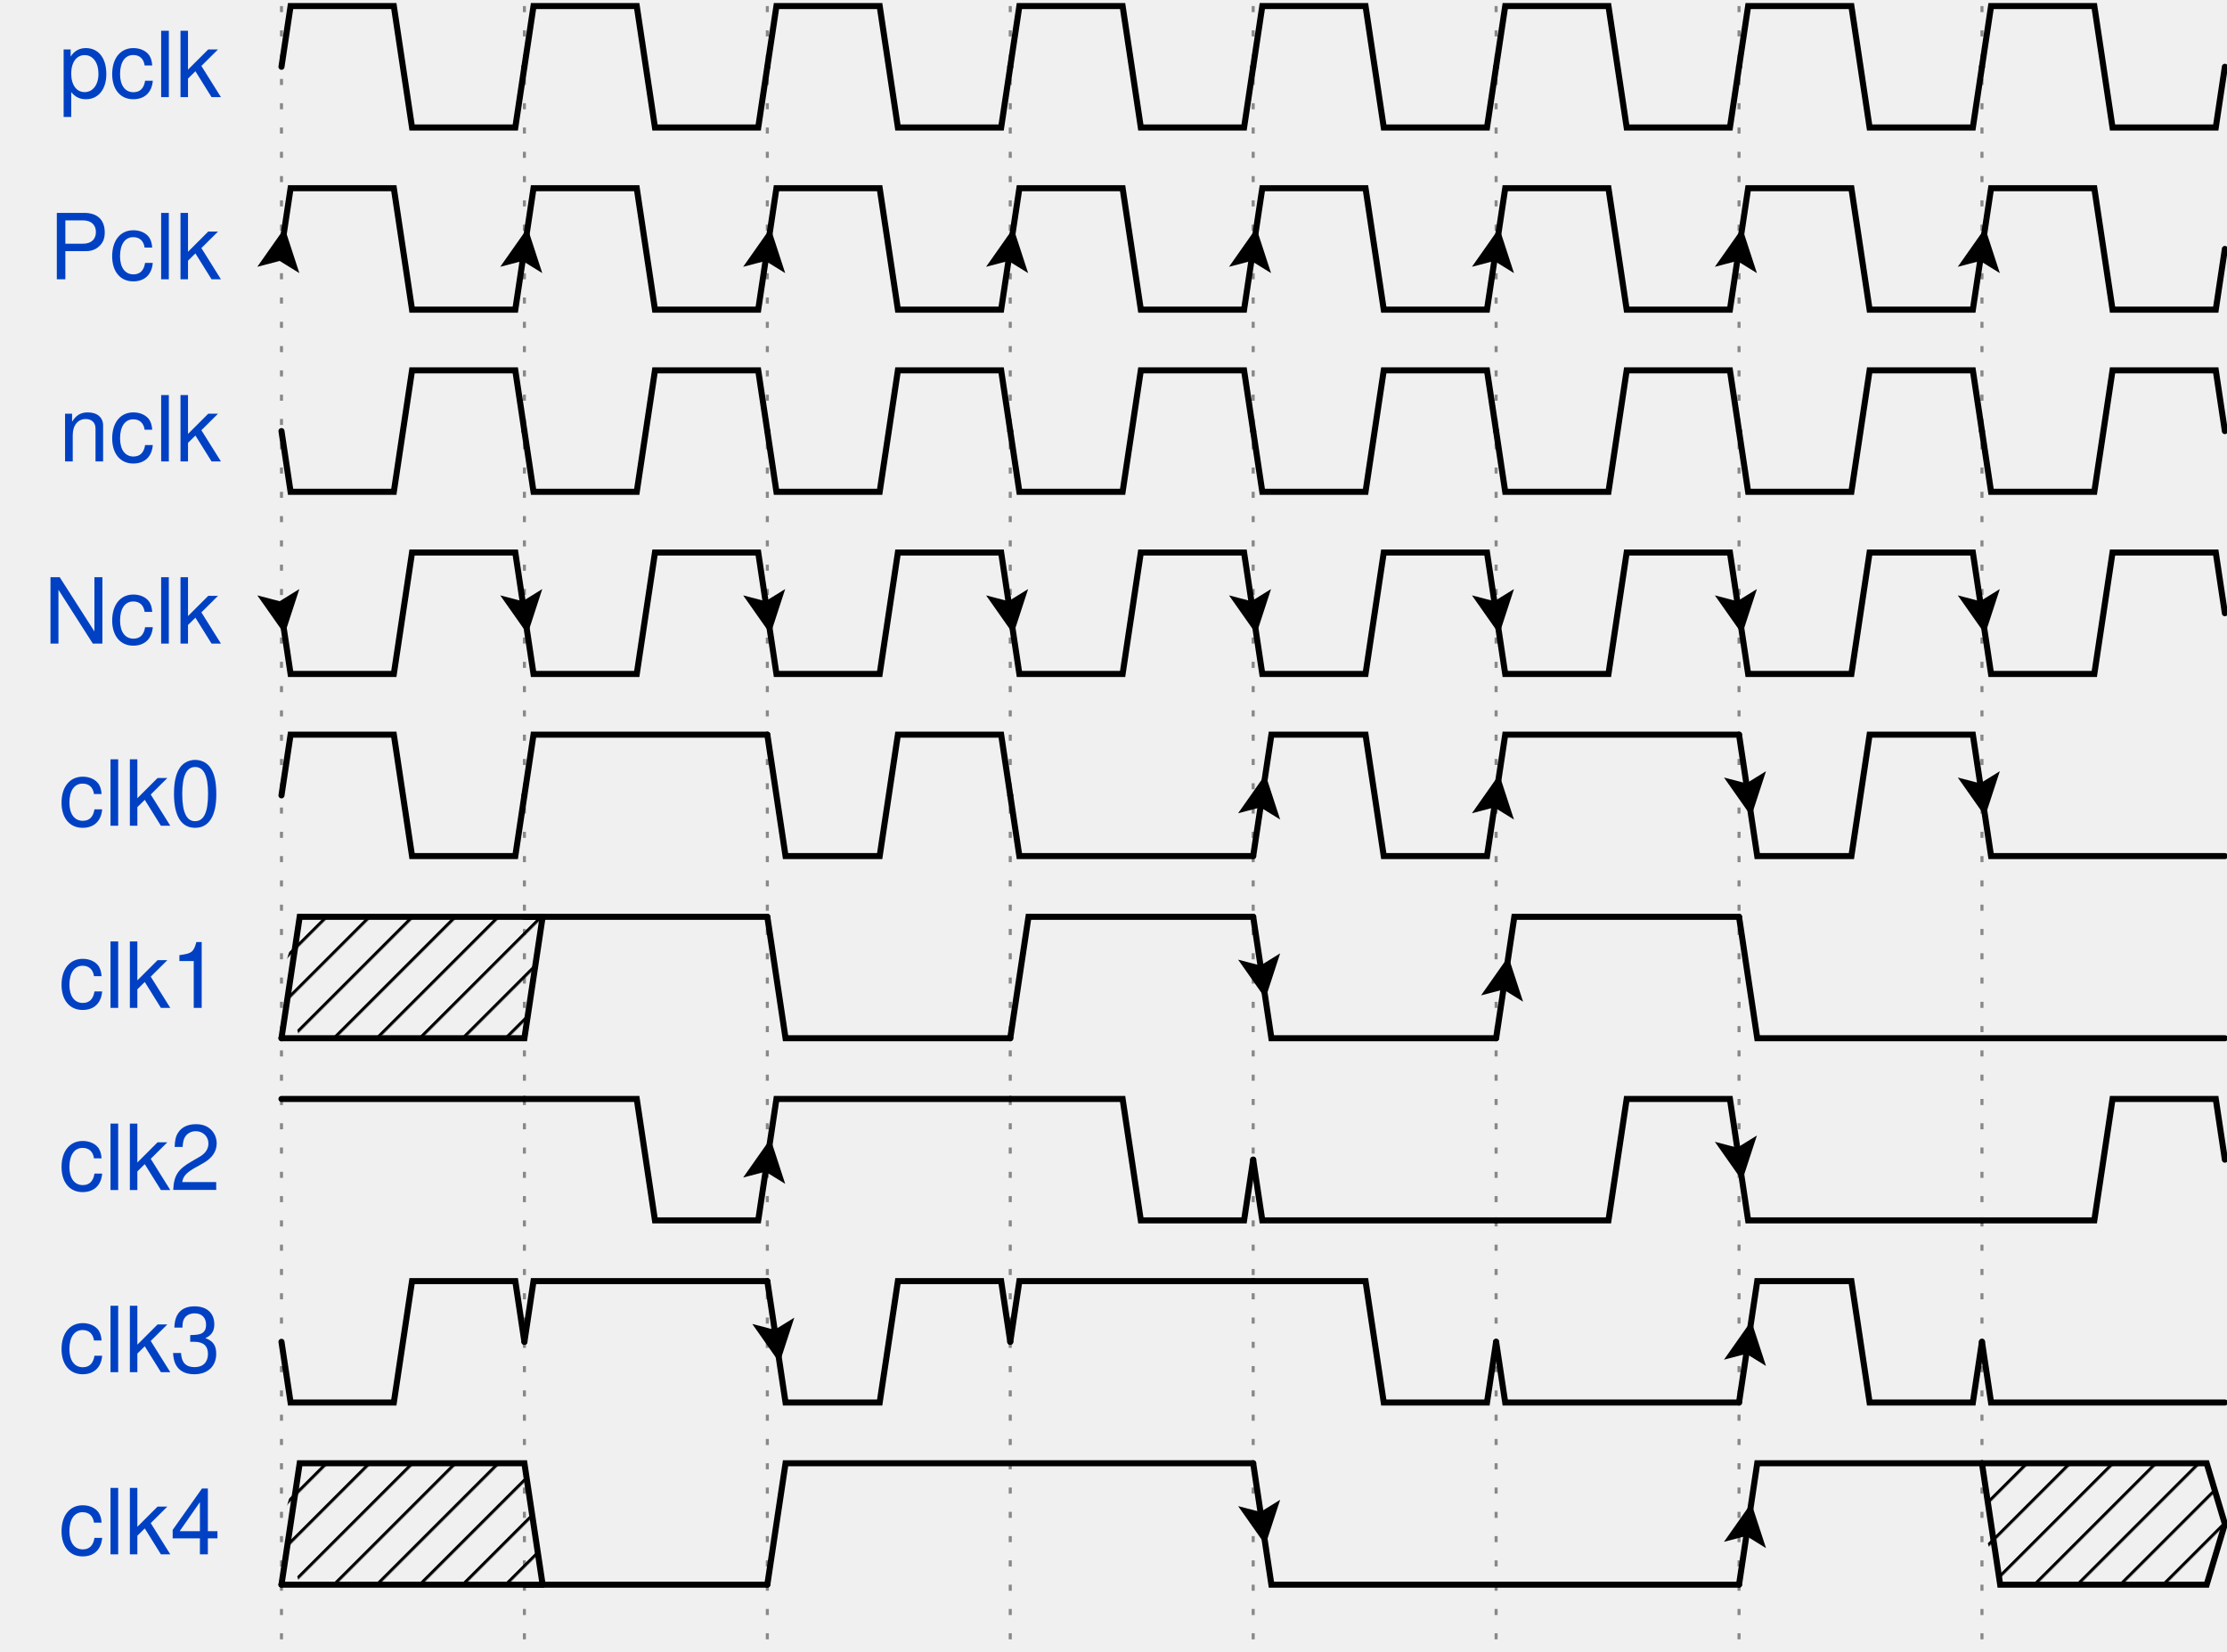
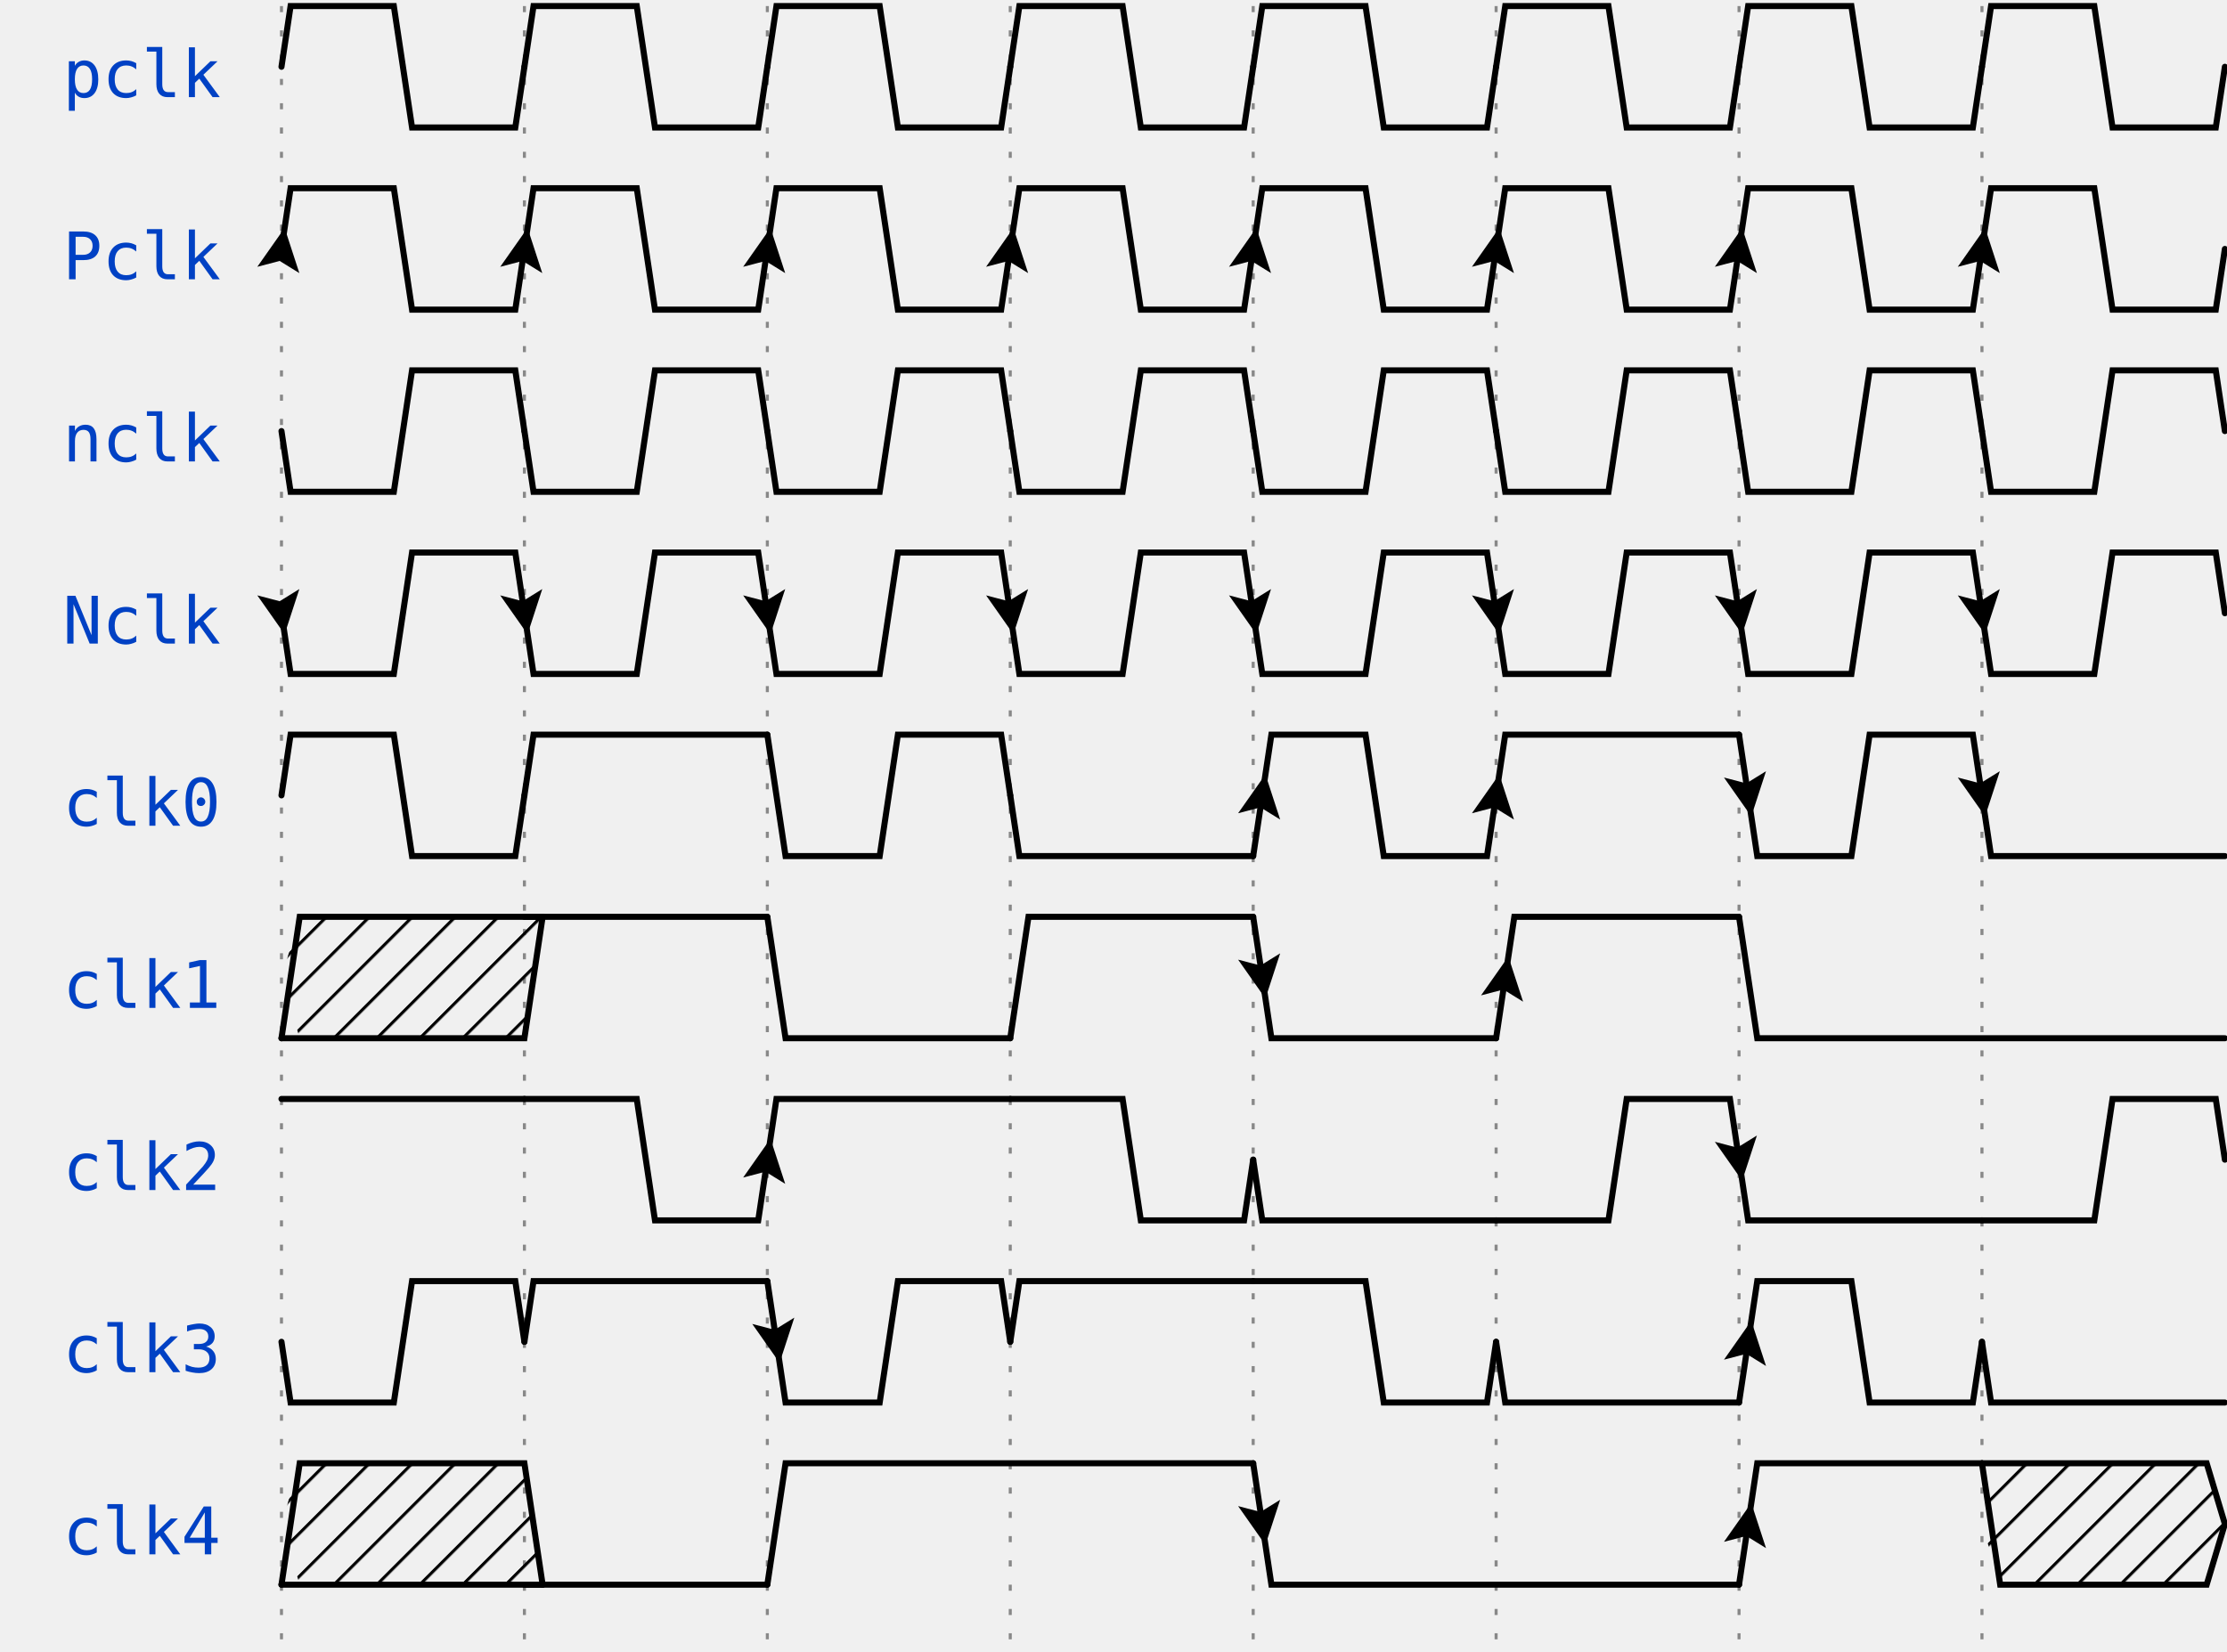
<svg xmlns="http://www.w3.org/2000/svg" width="364" height="270.0" viewBox="-1 -1 366 272.0" overflow="hidden">
  <style>
- text{font-size:15px;
+ text{font-size:0.9em;
    font-style:normal;
    font-variant:normal;
-     font-weight:normal;
+     font-weight:500;
    font-stretch:normal;
    text-align:center;
    fill-opacity:1;
-     font-family:helvetica}
+     font-family:fira mono, droid sans mono, monospace;}
.muted{fill:#aaa}
.warning{fill:#f6b900}
.error{fill:#f60000}
.info{fill:#0041c4}
.success{fill:#00ab00}
.h1{font-size:33pt;font-weight:bold}
.h2{font-size:27pt;font-weight:bold}
.h3{font-size:20pt;font-weight:bold}
.h4{font-size:14pt;font-weight:bold}
.h5{font-size:11pt;font-weight:bold}
.h6{font-size:8pt;font-weight:bold}
.path{fill:none;
    stroke:#000;
    stroke-width:1;
    stroke-linecap:round;
    stroke-linejoin:miter;
    stroke-miterlimit:4;
    stroke-opacity:1;
    stroke-dasharray:none}
.stripe{fill:none;
    stroke:#000;
    stroke-width:0.5;
    stroke-linecap:round;
    stroke-linejoin:miter;
    stroke-miterlimit:4;
    stroke-opacity:1;
    stroke-dasharray:none}
.arrow{fill:#000000;fill-opacity:1;stroke:none}
.hide{fill:#ffffff;fill-opacity:1;stroke:2}
.s3 &gt; polygon {fill:#ffffb4;fill-opacity:1,stroke:none}
.s4 &gt; polygon {fill:#ffe0b9;fill-opacity:1,stroke:none}
.s5 &gt; polygon {fill:#b9e0ff;fill-opacity:1,stroke:none}
.ticks {stroke: rgb(136, 136, 136); stroke-width: 0.5; stroke-dasharray: 1,3;}
.edges {fill:none;stroke:#00F;stroke-width:1}
.edges.arrowhead {marker-start:url(#arrow); overflow:visible;}
.edges.arrowtail {marker-end:url(#arrow); overflow:visible;}
- .edges + text {font-size:10px; filter: url(#solid); transform: translate(0, 2.5px);}
+ .edges + text {font-size:0.625em; filter: url(#solid); transform: translate(0, 2.5px);}
</style>
  <defs>
    <pattern id="diagonalHatch" width="5" height="5" patternTransform="rotate(45 0 0)" patternUnits="userSpaceOnUse">
      <line x1="0" y1="0" x2="0" y2="5" style="stroke:black; stroke-width:1" />
    </pattern>
    <marker id="arrow" viewBox="0 0 10 10" refX="10" refY="5" markerWidth="8" markerHeight="8" orient="auto-start-reverse" style="fill:#00F;">
      <path d="M 0 0 L 10 5 L 0 10 z" />
    </marker>
    <filter x="0" y="0" width="1" height="1" id="solid">
      <feFlood flood-color="white" />
      <feComposite in="SourceGraphic" />
    </filter>
  </defs>
  <g id="a">
    <g id="ticks_3" transform="translate(45, 0)">
      <path d="m0,0 0,270.0" class="ticks" />
      <path d="m40,0 0,270.0" class="ticks" />
      <path d="m80,0 0,270.0" class="ticks" />
      <path d="m120,0 0,270.0" class="ticks" />
      <path d="m160,0 0,270.0" class="ticks" />
      <path d="m200,0 0,270.0" class="ticks" />
      <path d="m240,0 0,270.0" class="ticks" />
      <path d="m280,0 0,270.0" class="ticks" />
    </g>
    <g id="pclk" transform="translate(45, 0)">
      <text x="-10" y="15" class="info" text-anchor="end" xml:space="preserve">pclk</text>
      <g data-symbol="BRICKS.pclk" transform="translate(0, 0)" class="s">
        <path d="M0,10.0 L1.5,0 L18.5,0 L21.5,20 L38.5,20 L40.0,10.0" class="path" />
      </g>
      <g data-symbol="BRICKS.pclk" transform="translate(40, 0)" class="s">
        <path d="M0,10.0 L1.5,0 L18.5,0 L21.5,20 L38.5,20 L40,10.0" class="path" />
      </g>
      <g data-symbol="BRICKS.pclk" transform="translate(80, 0)" class="s">
        <path d="M0,10.0 L1.5,0 L18.5,0 L21.5,20 L38.5,20 L40,10.0" class="path" />
      </g>
      <g data-symbol="BRICKS.pclk" transform="translate(120, 0)" class="s">
        <path d="M0,10.0 L1.5,0 L18.5,0 L21.5,20 L38.5,20 L40,10.0" class="path" />
      </g>
      <g data-symbol="BRICKS.pclk" transform="translate(160, 0)" class="s">
        <path d="M0,10.0 L1.5,0 L18.5,0 L21.5,20 L38.5,20 L40,10.0" class="path" />
      </g>
      <g data-symbol="BRICKS.pclk" transform="translate(200, 0)" class="s">
        <path d="M0,10.0 L1.5,0 L18.5,0 L21.5,20 L38.5,20 L40,10.0" class="path" />
      </g>
      <g data-symbol="BRICKS.pclk" transform="translate(240, 0)" class="s">
        <path d="M0,10.0 L1.5,0 L18.5,0 L21.5,20 L38.5,20 L40,10.0" class="path" />
      </g>
      <g data-symbol="BRICKS.pclk" transform="translate(280, 0)" class="s">
        <path d="M0,10.0 L1.5,0 L18.5,0 L21.5,20 L38.5,20 L40,10.0" class="path" />
      </g>
    </g>
    <g id="Pclk" transform="translate(45, 30.0)">
      <text x="-10" y="15" class="info" text-anchor="end" xml:space="preserve">Pclk</text>
      <g data-symbol="BRICKS.Pclk" transform="translate(0, 0)" class="s">
        <path d="M0,10.0 L1.5,0 L18.5,0 L21.5,20 L38.5,20 L40.0,10.0" class="path" />
        <path d="M 0 0 L 3.5 7 L 7 0 L 3.5 1.5z" transform="translate(-3.5, 6.5) rotate(-171.4692, 3.5, 3.5)" class="arrow" />
      </g>
      <g data-symbol="BRICKS.Pclk" transform="translate(40, 0)" class="s">
        <path d="M0,10.0 L1.5,0 L18.5,0 L21.5,20 L38.5,20 L40,10.0" class="path" />
        <path d="M 0 0 L 3.5 7 L 7 0 L 3.5 1.5z" transform="translate(-3.5, 6.5) rotate(-171.4692, 3.5, 3.5)" class="arrow" />
      </g>
      <g data-symbol="BRICKS.Pclk" transform="translate(80, 0)" class="s">
        <path d="M0,10.0 L1.5,0 L18.5,0 L21.5,20 L38.5,20 L40,10.0" class="path" />
        <path d="M 0 0 L 3.5 7 L 7 0 L 3.5 1.5z" transform="translate(-3.5, 6.5) rotate(-171.4692, 3.5, 3.5)" class="arrow" />
      </g>
      <g data-symbol="BRICKS.Pclk" transform="translate(120, 0)" class="s">
        <path d="M0,10.0 L1.5,0 L18.5,0 L21.5,20 L38.5,20 L40,10.0" class="path" />
        <path d="M 0 0 L 3.5 7 L 7 0 L 3.5 1.5z" transform="translate(-3.5, 6.5) rotate(-171.4692, 3.5, 3.5)" class="arrow" />
      </g>
      <g data-symbol="BRICKS.Pclk" transform="translate(160, 0)" class="s">
        <path d="M0,10.0 L1.5,0 L18.5,0 L21.5,20 L38.5,20 L40,10.0" class="path" />
        <path d="M 0 0 L 3.5 7 L 7 0 L 3.5 1.5z" transform="translate(-3.5, 6.5) rotate(-171.4692, 3.5, 3.5)" class="arrow" />
      </g>
      <g data-symbol="BRICKS.Pclk" transform="translate(200, 0)" class="s">
        <path d="M0,10.0 L1.5,0 L18.5,0 L21.5,20 L38.5,20 L40,10.0" class="path" />
        <path d="M 0 0 L 3.5 7 L 7 0 L 3.5 1.5z" transform="translate(-3.5, 6.5) rotate(-171.4692, 3.5, 3.5)" class="arrow" />
      </g>
      <g data-symbol="BRICKS.Pclk" transform="translate(240, 0)" class="s">
        <path d="M0,10.0 L1.5,0 L18.5,0 L21.5,20 L38.5,20 L40,10.0" class="path" />
        <path d="M 0 0 L 3.5 7 L 7 0 L 3.5 1.5z" transform="translate(-3.5, 6.5) rotate(-171.4692, 3.5, 3.5)" class="arrow" />
      </g>
      <g data-symbol="BRICKS.Pclk" transform="translate(280, 0)" class="s">
        <path d="M0,10.0 L1.5,0 L18.5,0 L21.5,20 L38.5,20 L40,10.0" class="path" />
        <path d="M 0 0 L 3.5 7 L 7 0 L 3.5 1.5z" transform="translate(-3.5, 6.5) rotate(-171.4692, 3.5, 3.5)" class="arrow" />
      </g>
    </g>
    <g id="nclk" transform="translate(45, 60.0)">
      <text x="-10" y="15" class="info" text-anchor="end" xml:space="preserve">nclk</text>
      <g data-symbol="BRICKS.nclk" transform="translate(0, 0)" class="s">
        <path d="M0,10.0 L1.5,20 L18.5,20 L21.5,0 L38.5,0 L40.0,10.0" class="path" />
      </g>
      <g data-symbol="BRICKS.nclk" transform="translate(40, 0)" class="s">
        <path d="M0,10.0 L1.5,20 L18.5,20 L21.5,0 L38.5,0 L40,10.0" class="path" />
      </g>
      <g data-symbol="BRICKS.nclk" transform="translate(80, 0)" class="s">
        <path d="M0,10.0 L1.5,20 L18.5,20 L21.5,0 L38.5,0 L40,10.0" class="path" />
      </g>
      <g data-symbol="BRICKS.nclk" transform="translate(120, 0)" class="s">
        <path d="M0,10.0 L1.5,20 L18.5,20 L21.5,0 L38.5,0 L40,10.0" class="path" />
      </g>
      <g data-symbol="BRICKS.nclk" transform="translate(160, 0)" class="s">
        <path d="M0,10.0 L1.5,20 L18.5,20 L21.5,0 L38.5,0 L40,10.0" class="path" />
      </g>
      <g data-symbol="BRICKS.nclk" transform="translate(200, 0)" class="s">
        <path d="M0,10.0 L1.5,20 L18.5,20 L21.5,0 L38.5,0 L40,10.0" class="path" />
      </g>
      <g data-symbol="BRICKS.nclk" transform="translate(240, 0)" class="s">
        <path d="M0,10.0 L1.5,20 L18.5,20 L21.5,0 L38.5,0 L40,10.0" class="path" />
      </g>
      <g data-symbol="BRICKS.nclk" transform="translate(280, 0)" class="s">
        <path d="M0,10.0 L1.5,20 L18.5,20 L21.5,0 L38.5,0 L40,10.0" class="path" />
      </g>
    </g>
    <g id="Nclk" transform="translate(45, 90.0)">
      <text x="-10" y="15" class="info" text-anchor="end" xml:space="preserve">Nclk</text>
      <g data-symbol="BRICKS.Nclk" transform="translate(0, 0)" class="s">
        <path d="M0,10.0 L1.5,20 L18.5,20 L21.5,0 L38.5,0 L40.0,10.0" class="path" />
        <path d="M 0 0 L 3.5 7 L 7 0 L 3.5 1.5z" transform="translate(-3.5, 6.5) rotate(-8.530766, 3.5, 3.5)" class="arrow" />
      </g>
      <g data-symbol="BRICKS.Nclk" transform="translate(40, 0)" class="s">
        <path d="M0,10.0 L1.5,20 L18.5,20 L21.5,0 L38.5,0 L40,10.0" class="path" />
        <path d="M 0 0 L 3.5 7 L 7 0 L 3.5 1.5z" transform="translate(-3.5, 6.5) rotate(-8.530766, 3.5, 3.5)" class="arrow" />
      </g>
      <g data-symbol="BRICKS.Nclk" transform="translate(80, 0)" class="s">
        <path d="M0,10.0 L1.5,20 L18.5,20 L21.5,0 L38.5,0 L40,10.0" class="path" />
        <path d="M 0 0 L 3.5 7 L 7 0 L 3.5 1.5z" transform="translate(-3.5, 6.5) rotate(-8.530766, 3.5, 3.5)" class="arrow" />
      </g>
      <g data-symbol="BRICKS.Nclk" transform="translate(120, 0)" class="s">
        <path d="M0,10.0 L1.5,20 L18.5,20 L21.5,0 L38.5,0 L40,10.0" class="path" />
        <path d="M 0 0 L 3.5 7 L 7 0 L 3.5 1.5z" transform="translate(-3.5, 6.5) rotate(-8.530766, 3.5, 3.5)" class="arrow" />
      </g>
      <g data-symbol="BRICKS.Nclk" transform="translate(160, 0)" class="s">
        <path d="M0,10.0 L1.5,20 L18.5,20 L21.5,0 L38.5,0 L40,10.0" class="path" />
        <path d="M 0 0 L 3.5 7 L 7 0 L 3.5 1.5z" transform="translate(-3.5, 6.5) rotate(-8.530766, 3.5, 3.5)" class="arrow" />
      </g>
      <g data-symbol="BRICKS.Nclk" transform="translate(200, 0)" class="s">
        <path d="M0,10.0 L1.5,20 L18.5,20 L21.5,0 L38.5,0 L40,10.0" class="path" />
        <path d="M 0 0 L 3.5 7 L 7 0 L 3.5 1.5z" transform="translate(-3.5, 6.5) rotate(-8.530766, 3.5, 3.5)" class="arrow" />
      </g>
      <g data-symbol="BRICKS.Nclk" transform="translate(240, 0)" class="s">
        <path d="M0,10.0 L1.5,20 L18.5,20 L21.5,0 L38.5,0 L40,10.0" class="path" />
        <path d="M 0 0 L 3.5 7 L 7 0 L 3.5 1.5z" transform="translate(-3.5, 6.5) rotate(-8.530766, 3.5, 3.5)" class="arrow" />
      </g>
      <g data-symbol="BRICKS.Nclk" transform="translate(280, 0)" class="s">
        <path d="M0,10.0 L1.5,20 L18.5,20 L21.5,0 L38.5,0 L40,10.0" class="path" />
        <path d="M 0 0 L 3.5 7 L 7 0 L 3.5 1.5z" transform="translate(-3.5, 6.5) rotate(-8.530766, 3.5, 3.5)" class="arrow" />
      </g>
    </g>
    <g id="clk0" transform="translate(45, 120.0)">
      <text x="-10" y="15" class="info" text-anchor="end" xml:space="preserve">clk0</text>
      <g data-symbol="BRICKS.pclk" transform="translate(0, 0)" class="s">
        <path d="M0,10.0 L1.5,0 L18.5,0 L21.5,20 L38.5,20 L40.0,10.0" class="path" />
      </g>
      <g data-symbol="BRICKS.high" transform="translate(40, 0)" class="s">
        <path d="M0,10.0 L1.5,0 L40,0" class="path" />
      </g>
      <g data-symbol="BRICKS.nclk" transform="translate(80, 0)" class="s">
        <path d="M0,0 L3.0,20 L18.5,20 L21.5,0 L38.5,0 L40,10.0" class="path" />
      </g>
      <g data-symbol="BRICKS.low" transform="translate(120, 0)" class="s">
        <path d="M0,10.0 L1.5,20 L40,20" class="path" />
      </g>
      <g data-symbol="BRICKS.Pclk" transform="translate(160, 0)" class="s">
        <path d="M0,20 L3.0,0 L18.5,0 L21.5,20 L38.5,20 L40,10.0" class="path" />
        <path d="M 0 0 L 3.5 7 L 7 0 L 3.5 1.5z" transform="translate(-2.0, 6.5) rotate(-171.4692, 3.5, 3.5)" class="arrow" />
      </g>
      <g data-symbol="BRICKS.High" transform="translate(200, 0)" class="s">
        <path d="M0,10.0 L1.5,0 L40,0" class="path" />
        <path d="M 0 0 L 3.5 7 L 7 0 L 3.5 1.5z" transform="translate(-3.5, 6.5) rotate(-171.4692, 3.5, 3.5)" class="arrow" />
      </g>
      <g data-symbol="BRICKS.Nclk" transform="translate(240, 0)" class="s">
        <path d="M0,0 L3.0,20 L18.5,20 L21.5,0 L38.5,0 L40,10.0" class="path" />
        <path d="M 0 0 L 3.5 7 L 7 0 L 3.5 1.5z" transform="translate(-2.0, 6.5) rotate(-8.530766, 3.5, 3.5)" class="arrow" />
      </g>
      <g data-symbol="BRICKS.Low" transform="translate(280, 0)" class="s">
        <path d="M0,10.0 L1.5,20 L40,20" class="path" />
        <path d="M 0 0 L 3.5 7 L 7 0 L 3.5 1.5z" transform="translate(-3.5, 6.5) rotate(-8.530766, 3.5, 3.5)" class="arrow" />
      </g>
    </g>
    <g id="clk1" transform="translate(45, 150.0)">
      <text x="-10" y="15" class="info" text-anchor="end" xml:space="preserve">clk1</text>
      <g data-symbol="BRICKS.x" transform="translate(0, 0)" class="s">
        <polygon points="0,10.0 3,0 40.0,0 43.0,0 40.0,20 37.0,20 3,20 0,10.0 " fill="url(#diagonalHatch)" />
        <path d="M0,20 L3,0 L37.0,0 L40.0,0 L43.0,0" class="path" />
        <path d="M0,20 L3,20 L37.0,20 L40.0,20 L43.0,0" class="path" />
      </g>
      <g data-symbol="BRICKS.high" transform="translate(40, 0)" class="s">
        <path d="M0,0 L0.0,0 L40,0" class="path" />
      </g>
      <g data-symbol="BRICKS.low" transform="translate(80, 0)" class="s">
        <path d="M0,0 L3.0,20 L40,20" class="path" />
      </g>
      <g data-symbol="BRICKS.high" transform="translate(120, 0)" class="s">
        <path d="M0,20 L3.0,0 L40,0" class="path" />
      </g>
      <g data-symbol="BRICKS.Low" transform="translate(160, 0)" class="s">
        <path d="M0,0 L3.0,20 L40,20" class="path" />
        <path d="M 0 0 L 3.5 7 L 7 0 L 3.5 1.5z" transform="translate(-2.0, 6.5) rotate(-8.530766, 3.5, 3.5)" class="arrow" />
      </g>
      <g data-symbol="BRICKS.High" transform="translate(200, 0)" class="s">
        <path d="M0,20 L3.0,0 L40,0" class="path" />
        <path d="M 0 0 L 3.5 7 L 7 0 L 3.5 1.5z" transform="translate(-2.0, 6.5) rotate(-171.4692, 3.5, 3.5)" class="arrow" />
      </g>
      <g data-symbol="BRICKS.low" transform="translate(240, 0)" class="s">
        <path d="M0,0 L3.0,20 L80,20" class="path" />
      </g>
    </g>
    <g id="clk2" transform="translate(45, 180.0)">
      <text x="-10" y="15" class="info" text-anchor="end" xml:space="preserve">clk2</text>
      <g data-symbol="BRICKS.high" transform="translate(0, 0)" class="s">
        <path d="M0,0 L0.0,0 L40.0,0" class="path" />
      </g>
      <g data-symbol="BRICKS.pclk" transform="translate(40, 0)" class="s">
        <path d="M0,0 L0.0,0 L18.5,0 L21.5,20 L38.5,20 L40,10.0" class="path" />
      </g>
      <g data-symbol="BRICKS.High" transform="translate(80, 0)" class="s">
        <path d="M0,10.0 L1.5,0 L40,0" class="path" />
        <path d="M 0 0 L 3.5 7 L 7 0 L 3.5 1.5z" transform="translate(-3.5, 6.5) rotate(-171.4692, 3.5, 3.5)" class="arrow" />
      </g>
      <g data-symbol="BRICKS.pclk" transform="translate(120, 0)" class="s">
        <path d="M0,0 L0.0,0 L18.5,0 L21.5,20 L38.5,20 L40,10.0" class="path" />
      </g>
      <g data-symbol="BRICKS.low" transform="translate(160, 0)" class="s">
        <path d="M0,10.0 L1.5,20 L40,20" class="path" />
      </g>
      <g data-symbol="BRICKS.nclk" transform="translate(200, 0)" class="s">
        <path d="M0,20 L0.0,20 L18.5,20 L21.5,0 L38.5,0 L40,10.0" class="path" />
      </g>
      <g data-symbol="BRICKS.Low" transform="translate(240, 0)" class="s">
        <path d="M0,10.0 L1.5,20 L40,20" class="path" />
        <path d="M 0 0 L 3.5 7 L 7 0 L 3.5 1.5z" transform="translate(-3.5, 6.5) rotate(-8.530766, 3.5, 3.5)" class="arrow" />
      </g>
      <g data-symbol="BRICKS.nclk" transform="translate(280, 0)" class="s">
        <path d="M0,20 L0.0,20 L18.5,20 L21.5,0 L38.5,0 L40,10.0" class="path" />
      </g>
    </g>
    <g id="clk3" transform="translate(45, 210.0)">
      <text x="-10" y="15" class="info" text-anchor="end" xml:space="preserve">clk3</text>
      <g data-symbol="BRICKS.nclk" transform="translate(0, 0)" class="s">
        <path d="M0,10.0 L1.5,20 L18.5,20 L21.5,0 L38.5,0 L40.0,10.0" class="path" />
      </g>
      <g data-symbol="BRICKS.high" transform="translate(40, 0)" class="s">
        <path d="M0,10.0 L1.5,0 L40,0" class="path" />
      </g>
      <g data-symbol="BRICKS.Nclk" transform="translate(80, 0)" class="s">
        <path d="M0,0 L3.0,20 L18.5,20 L21.5,0 L38.5,0 L40,10.0" class="path" />
        <path d="M 0 0 L 3.5 7 L 7 0 L 3.5 1.5z" transform="translate(-2.0, 6.5) rotate(-8.530766, 3.5, 3.5)" class="arrow" />
      </g>
      <g data-symbol="BRICKS.high" transform="translate(120, 0)" class="s">
        <path d="M0,10.0 L1.5,0 L40,0" class="path" />
      </g>
      <g data-symbol="BRICKS.pclk" transform="translate(160, 0)" class="s">
        <path d="M0,0 L0.0,0 L18.5,0 L21.5,20 L38.5,20 L40,10.0" class="path" />
      </g>
      <g data-symbol="BRICKS.low" transform="translate(200, 0)" class="s">
        <path d="M0,10.0 L1.5,20 L40,20" class="path" />
      </g>
      <g data-symbol="BRICKS.Pclk" transform="translate(240, 0)" class="s">
        <path d="M0,20 L3.0,0 L18.5,0 L21.5,20 L38.5,20 L40,10.0" class="path" />
        <path d="M 0 0 L 3.5 7 L 7 0 L 3.5 1.5z" transform="translate(-2.0, 6.5) rotate(-171.4692, 3.5, 3.5)" class="arrow" />
      </g>
      <g data-symbol="BRICKS.low" transform="translate(280, 0)" class="s">
        <path d="M0,10.0 L1.5,20 L40,20" class="path" />
      </g>
    </g>
    <g id="clk4" transform="translate(45, 240.0)">
      <text x="-10" y="15" class="info" text-anchor="end" xml:space="preserve">clk4</text>
      <g data-symbol="BRICKS.x" transform="translate(0, 0)" class="s">
        <polygon points="0,10.0 3,0 40.0,0 43.0,20 40.0,20 37.0,20 3,20 0,10.0 " fill="url(#diagonalHatch)" />
        <path d="M0,20 L3,0 L37.0,0 L40.0,0 L43.0,20" class="path" />
        <path d="M0,20 L3,20 L37.0,20 L40.0,20 L43.0,20" class="path" />
      </g>
      <g data-symbol="BRICKS.low" transform="translate(40, 0)" class="s">
        <path d="M0,20 L0.0,20 L40,20" class="path" />
      </g>
      <g data-symbol="BRICKS.high" transform="translate(80, 0)" class="s">
        <path d="M0,20 L3.0,0 L80,0" class="path" />
      </g>
      <g data-symbol="BRICKS.Low" transform="translate(160, 0)" class="s">
        <path d="M0,0 L3.0,20 L80,20" class="path" />
        <path d="M 0 0 L 3.5 7 L 7 0 L 3.5 1.5z" transform="translate(-2.0, 6.5) rotate(-8.530766, 3.5, 3.5)" class="arrow" />
      </g>
      <g data-symbol="BRICKS.High" transform="translate(240, 0)" class="s">
        <path d="M0,20 L3.0,0 L40,0" class="path" />
        <path d="M 0 0 L 3.5 7 L 7 0 L 3.5 1.5z" transform="translate(-2.0, 6.5) rotate(-171.4692, 3.5, 3.5)" class="arrow" />
      </g>
      <g data-symbol="BRICKS.x" transform="translate(280, 0)" class="s">
        <polygon points="0,10.0 3,0 37,0 40,10.0 37,20 3,20 0,10.0 " fill="url(#diagonalHatch)" />
        <path d="M0,0 L3,0 L37,0 L40,10.0" class="path" />
        <path d="M0,0 L3,20 L37,20 L40,10.0" class="path" />
      </g>
    </g>
  </g>
  <g id="edges" transform="translate(45, 0)">
</g>
</svg>
